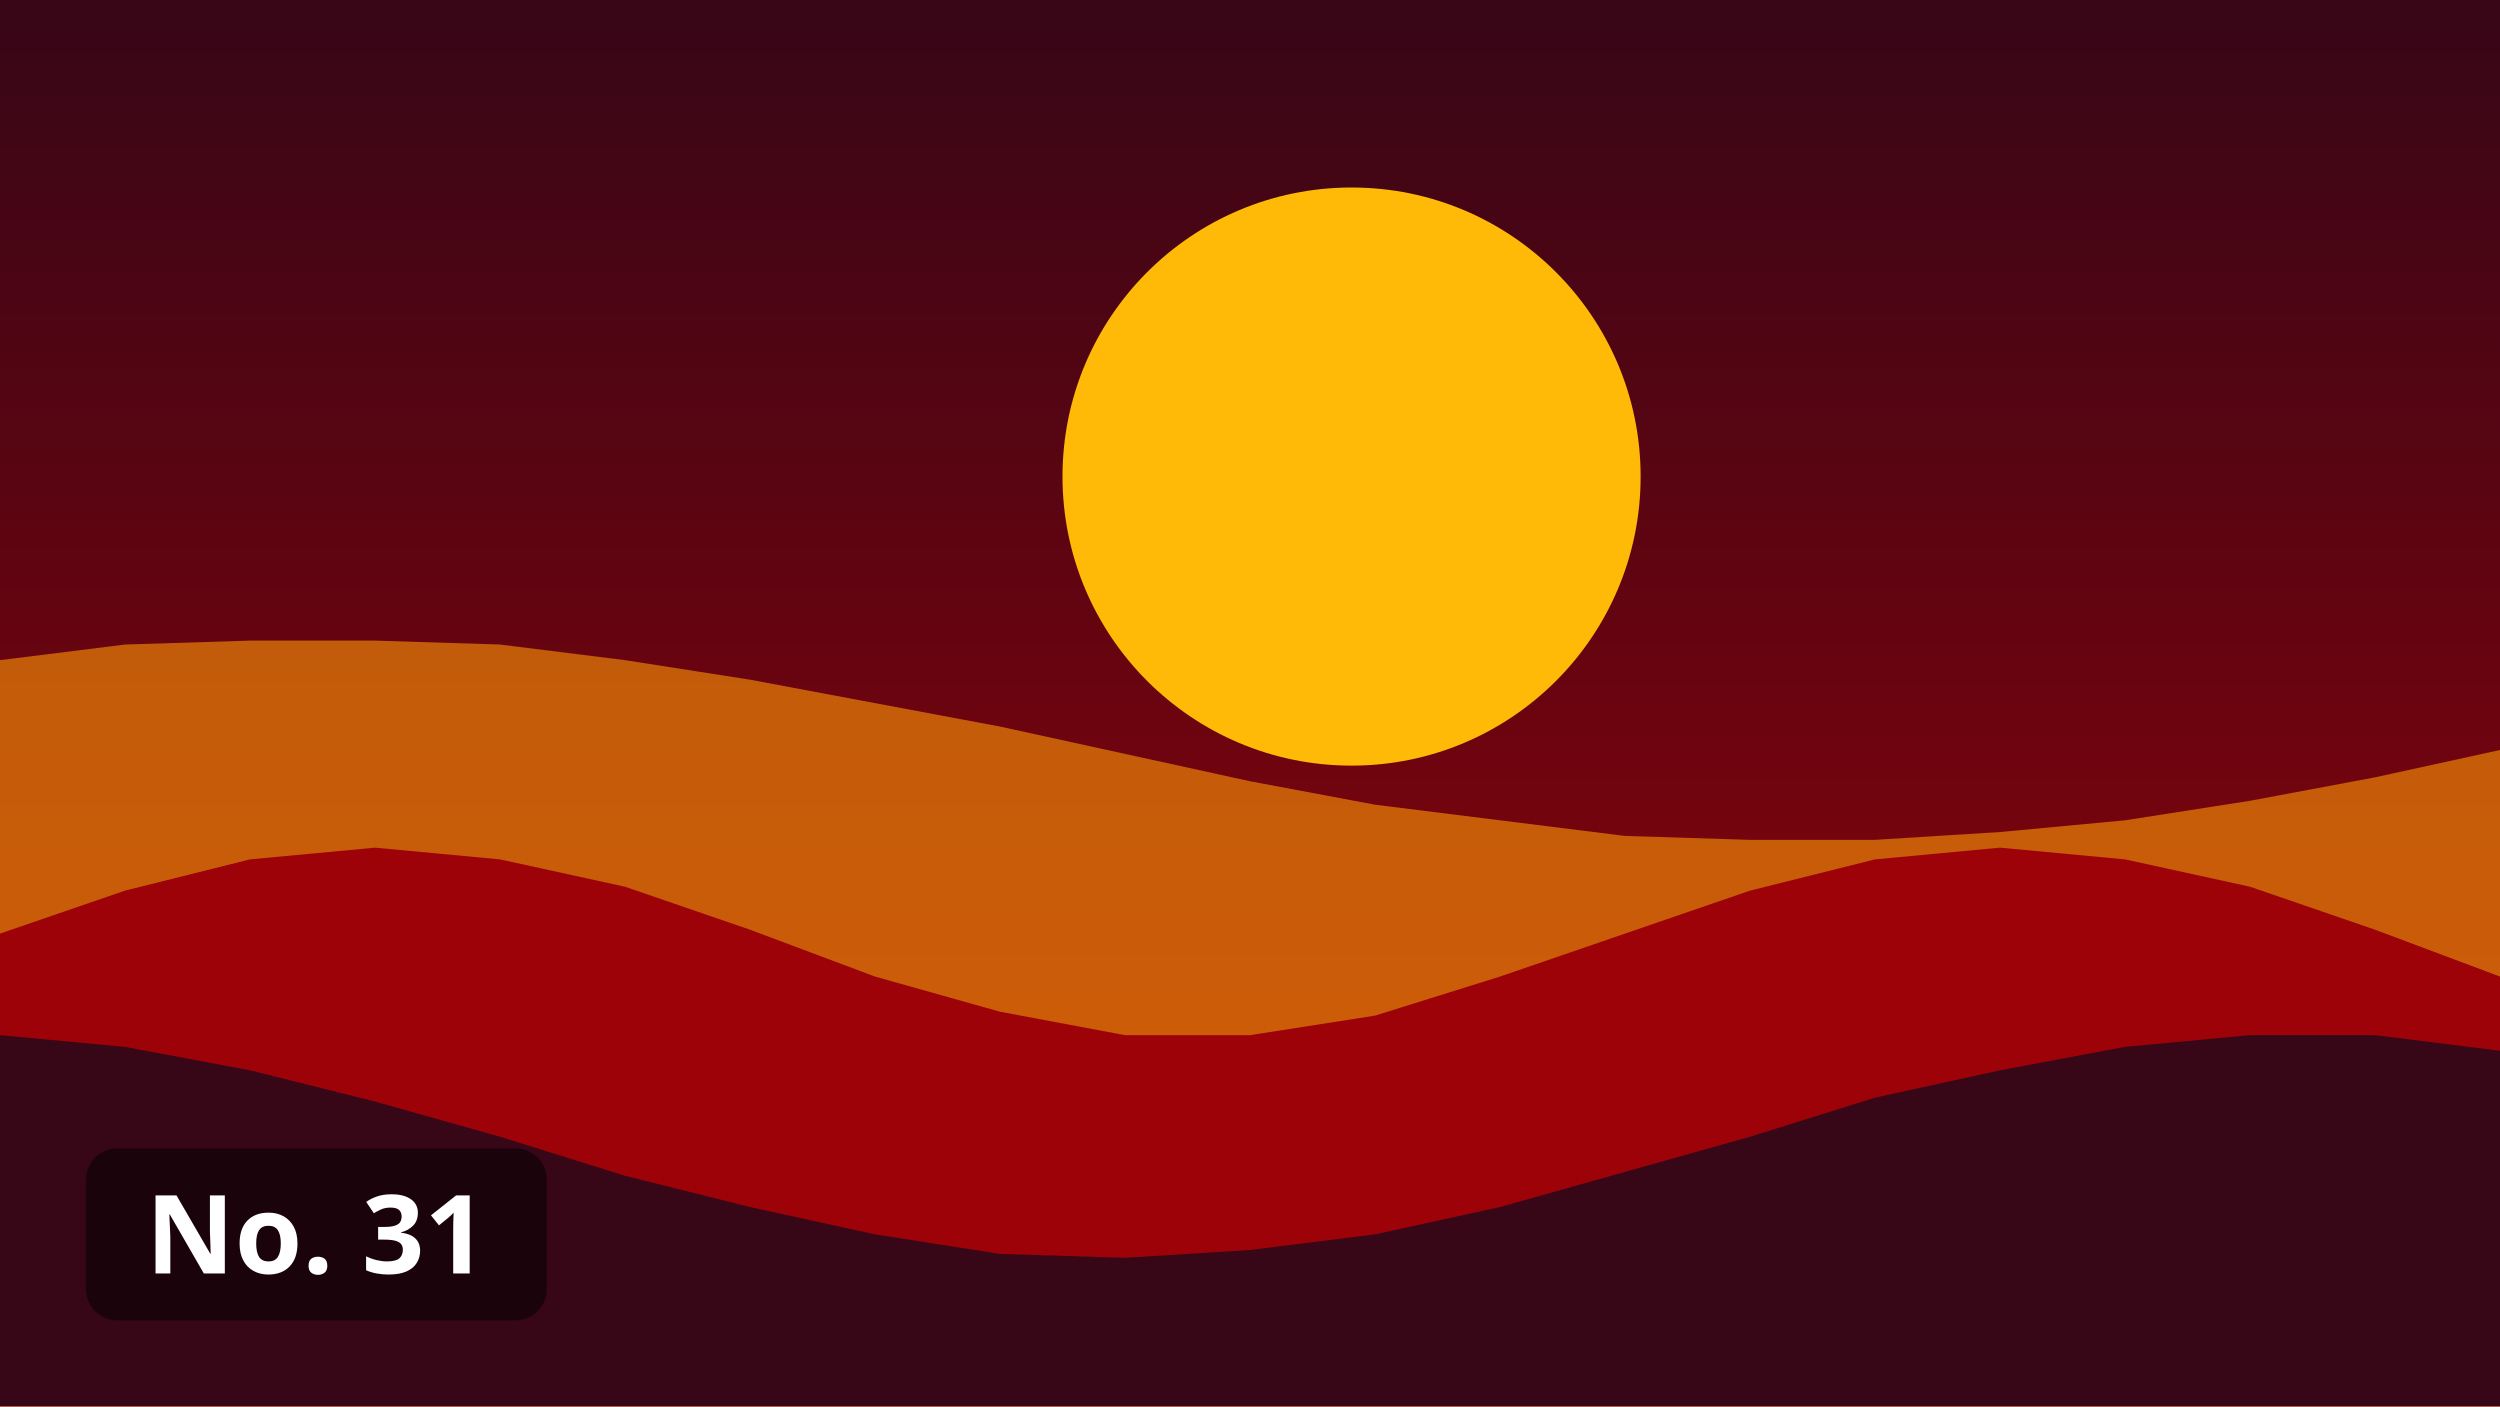
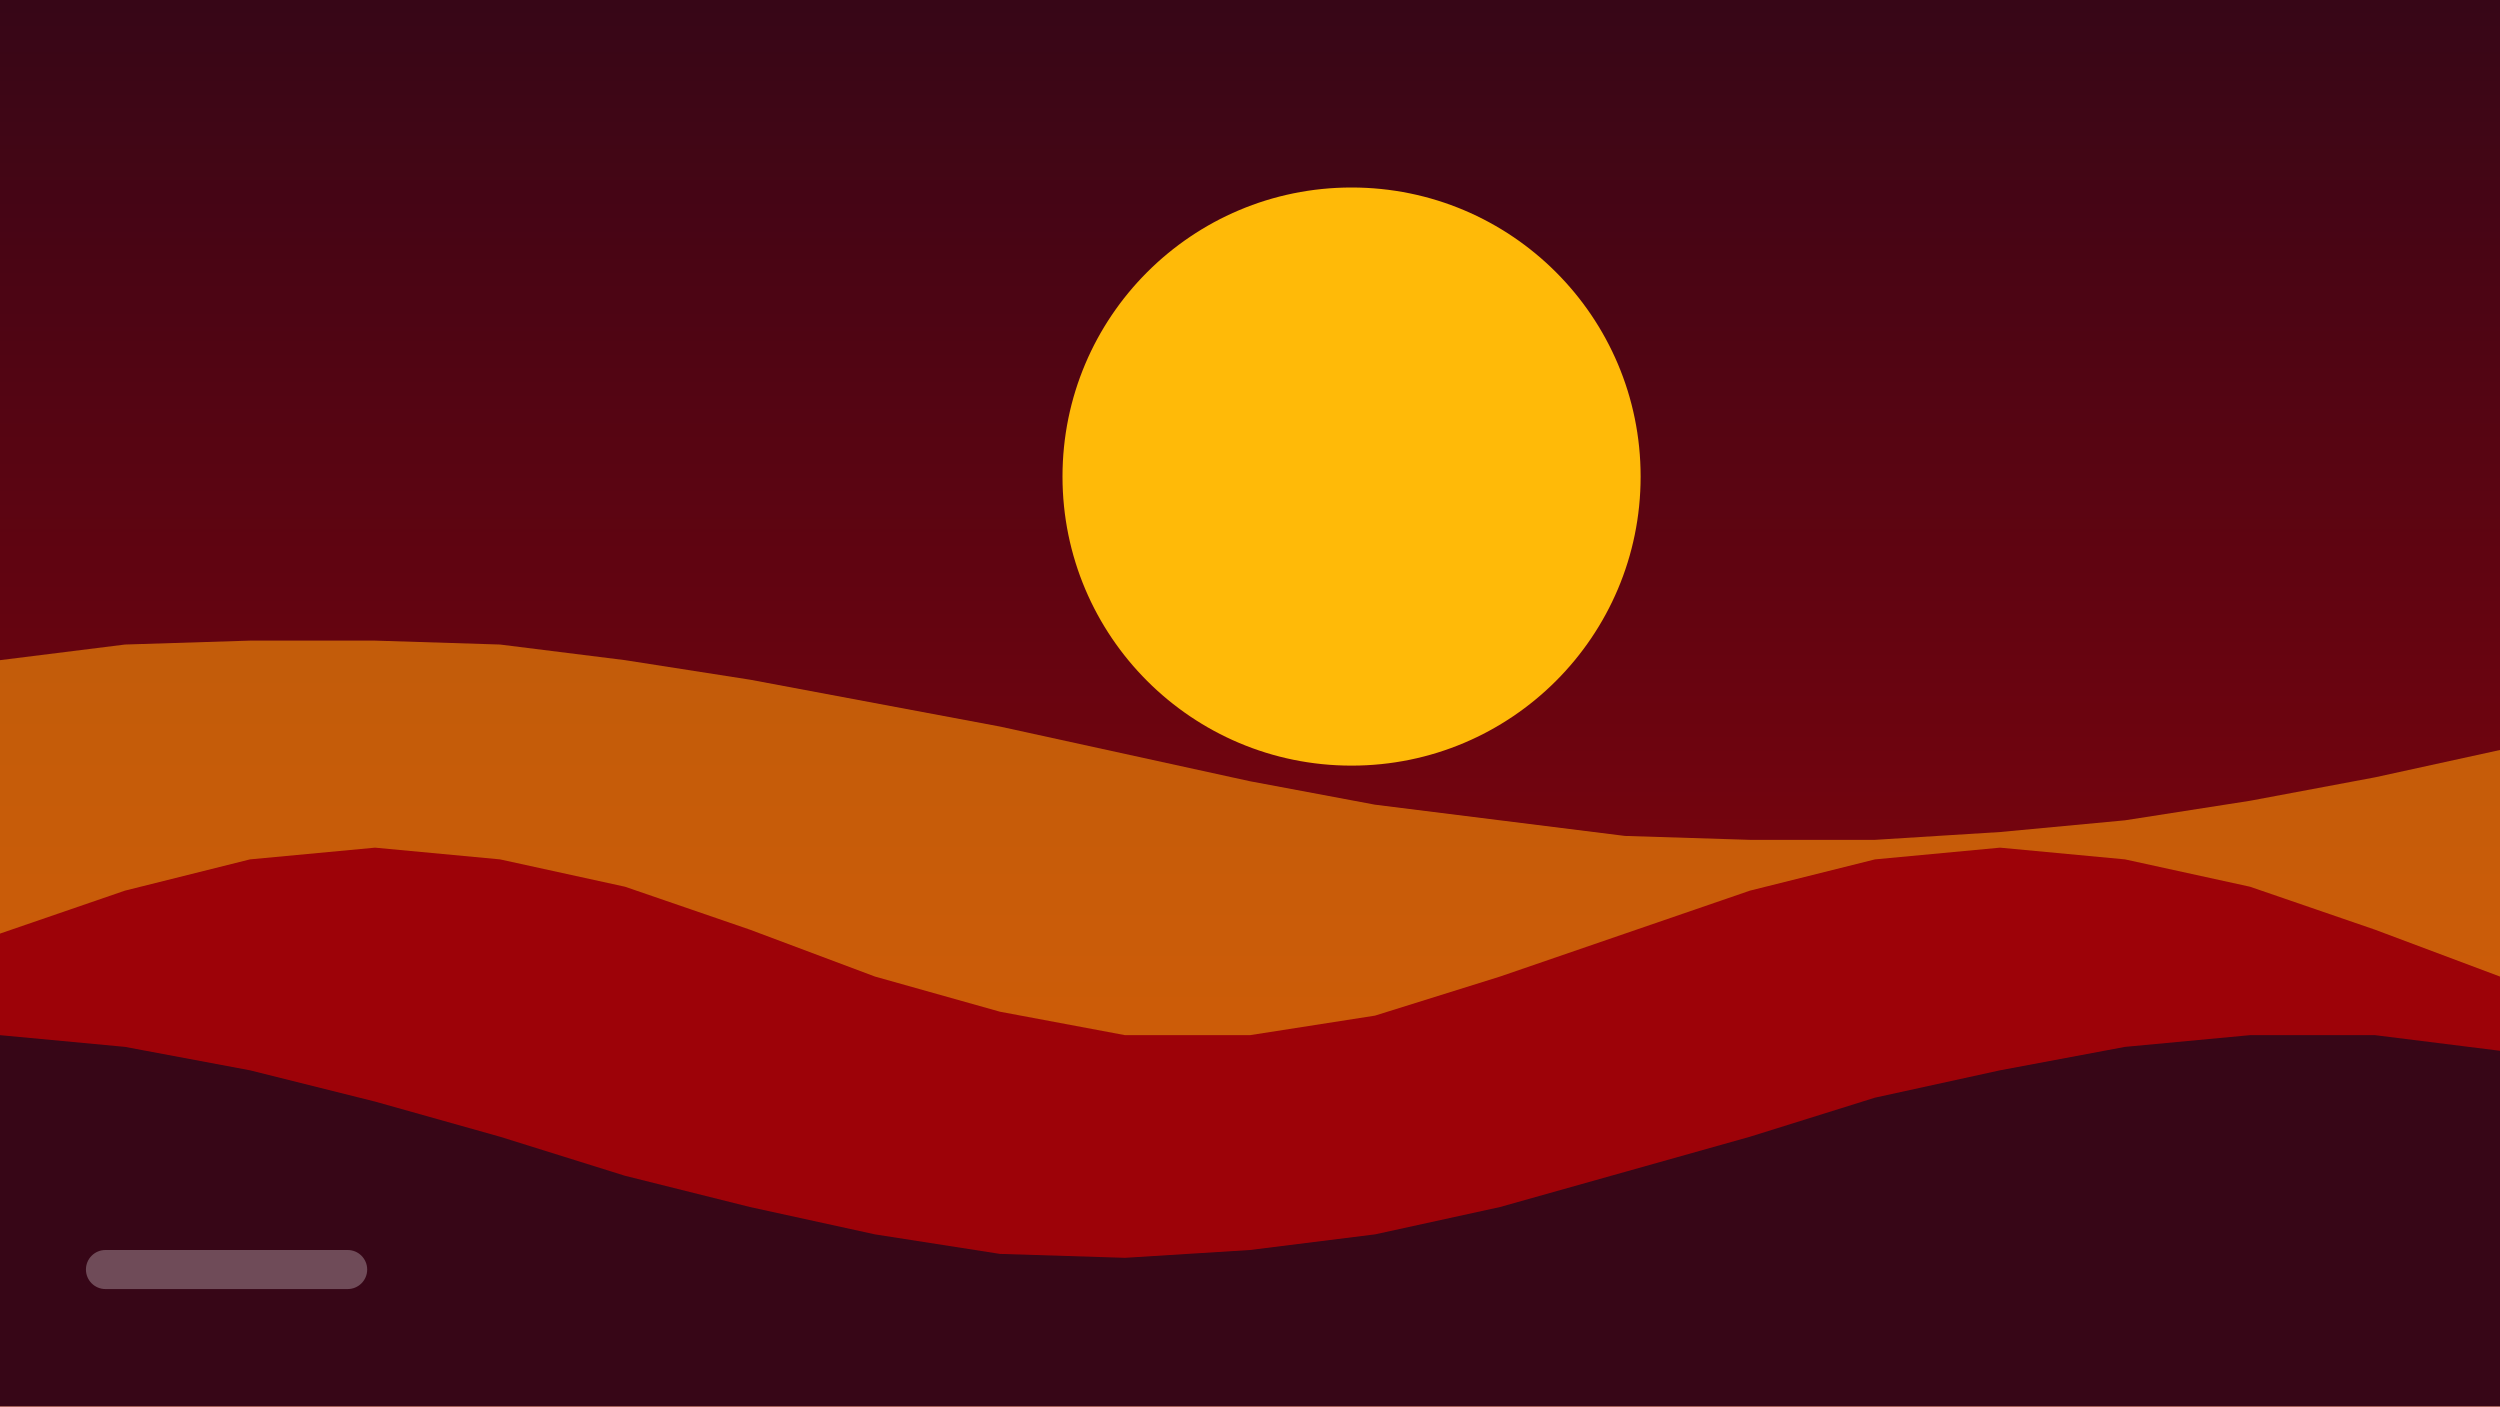
<svg xmlns="http://www.w3.org/2000/svg" width="640" height="360" viewBox="0 0 640 360">
  <defs>
    <linearGradient id="s" x1="0" y1="0" x2="0" y2="1">
      <stop offset="0" stop-color="#370617" />
      <stop offset="1" stop-color="#9d0208" />
    </linearGradient>
  </defs>
  <rect width="640" height="360" fill="url(#s)" />
  <circle cx="346" cy="122" r="74" fill="#ffba08" />
  <path d="M0 360L0 169L32 165L64 164L96 164L128 165L160 169L192 174L224 180L256 186L288 193L320 200L352 206L384 210L416 214L448 215L480 215L512 213L544 210L576 205L608 199L640 192L640 360Z" fill="#f48c06" opacity="0.65" />
  <path d="M0 360L0 239L32 228L64 220L96 217L128 220L160 227L192 238L224 250L256 259L288 265L320 265L352 260L384 250L416 239L448 228L480 220L512 217L544 220L576 227L608 238L640 250L640 360Z" fill="#9d0208" opacity="1" />
  <path d="M0 360L0 265L32 268L64 274L96 282L128 291L160 301L192 309L224 316L256 321L288 322L320 320L352 316L384 309L416 300L448 291L480 281L512 274L544 268L576 265L608 265L640 269L640 360Z" fill="#370617" opacity="1" />
-   <g font-family="sans-serif" font-weight="800">
-     <rect x="22" y="294" width="118" height="44" rx="8" fill="#000" opacity="0.5" />
-     <text x="81" y="326" font-size="28" fill="#fff" text-anchor="middle">No. 31</text>
-   </g>
+   <rect x="22" y="320" width="72" height="10" rx="5" fill="#fff" opacity="0.28" />
</svg>
